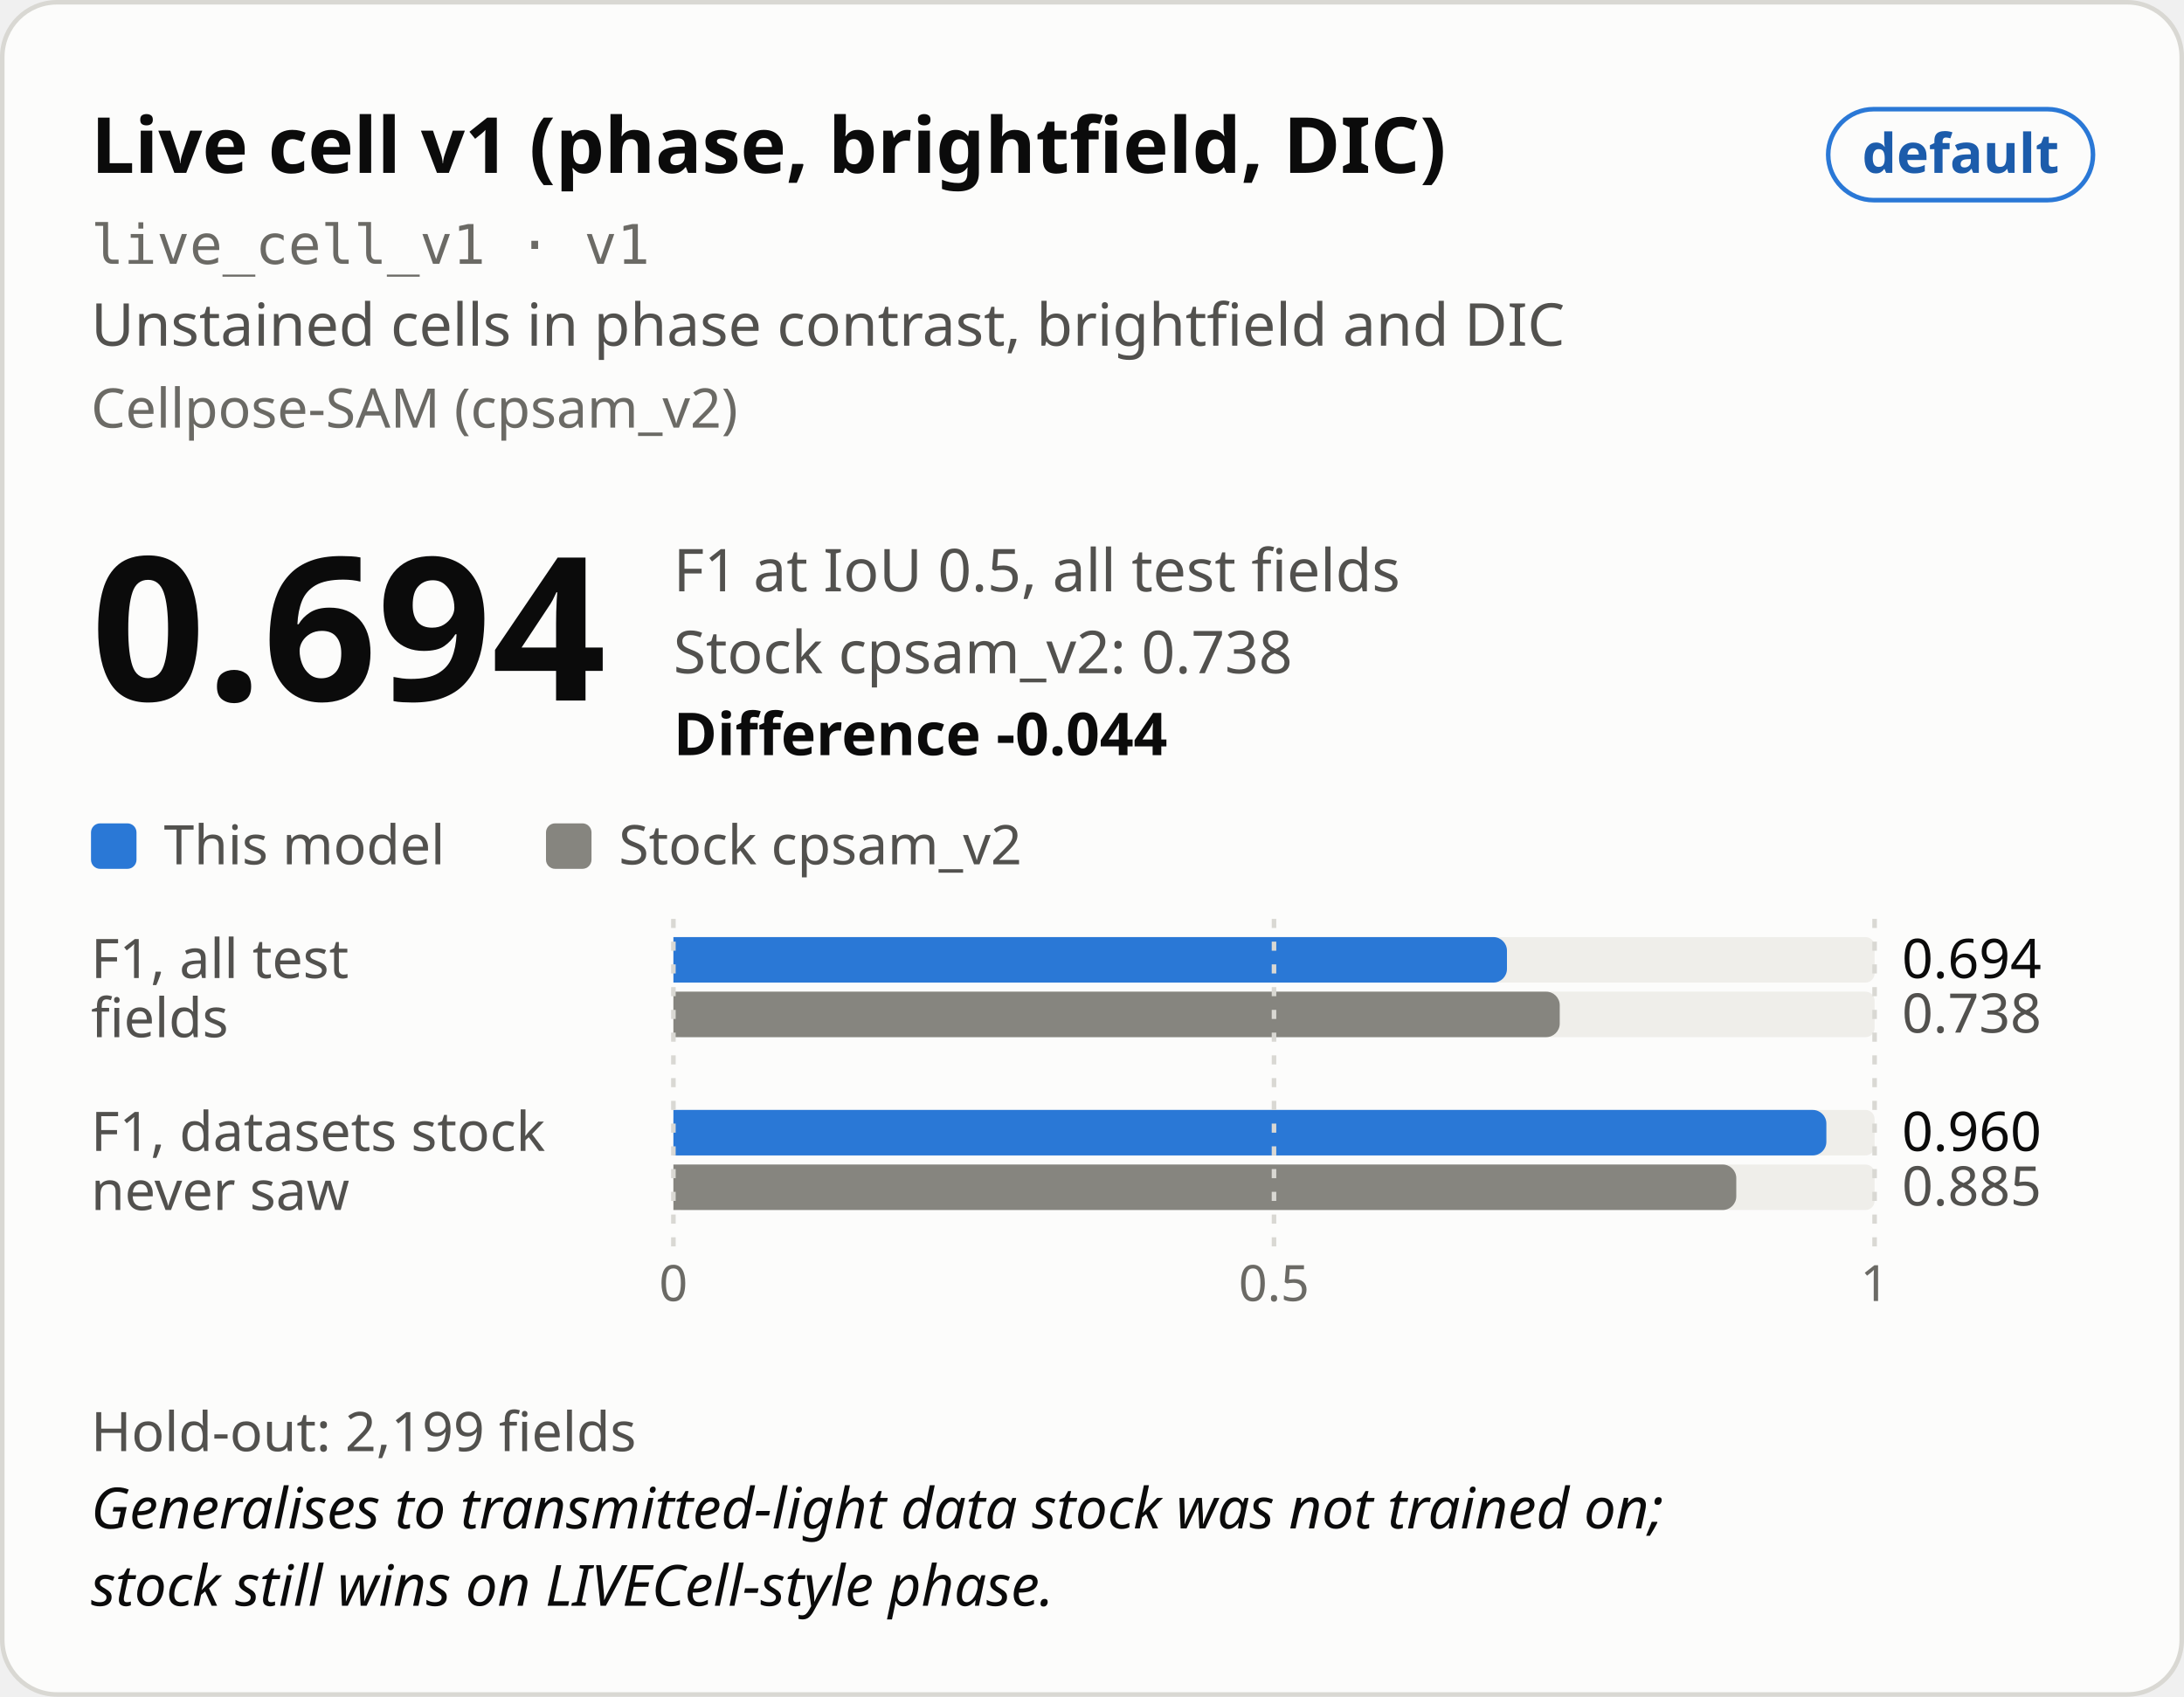
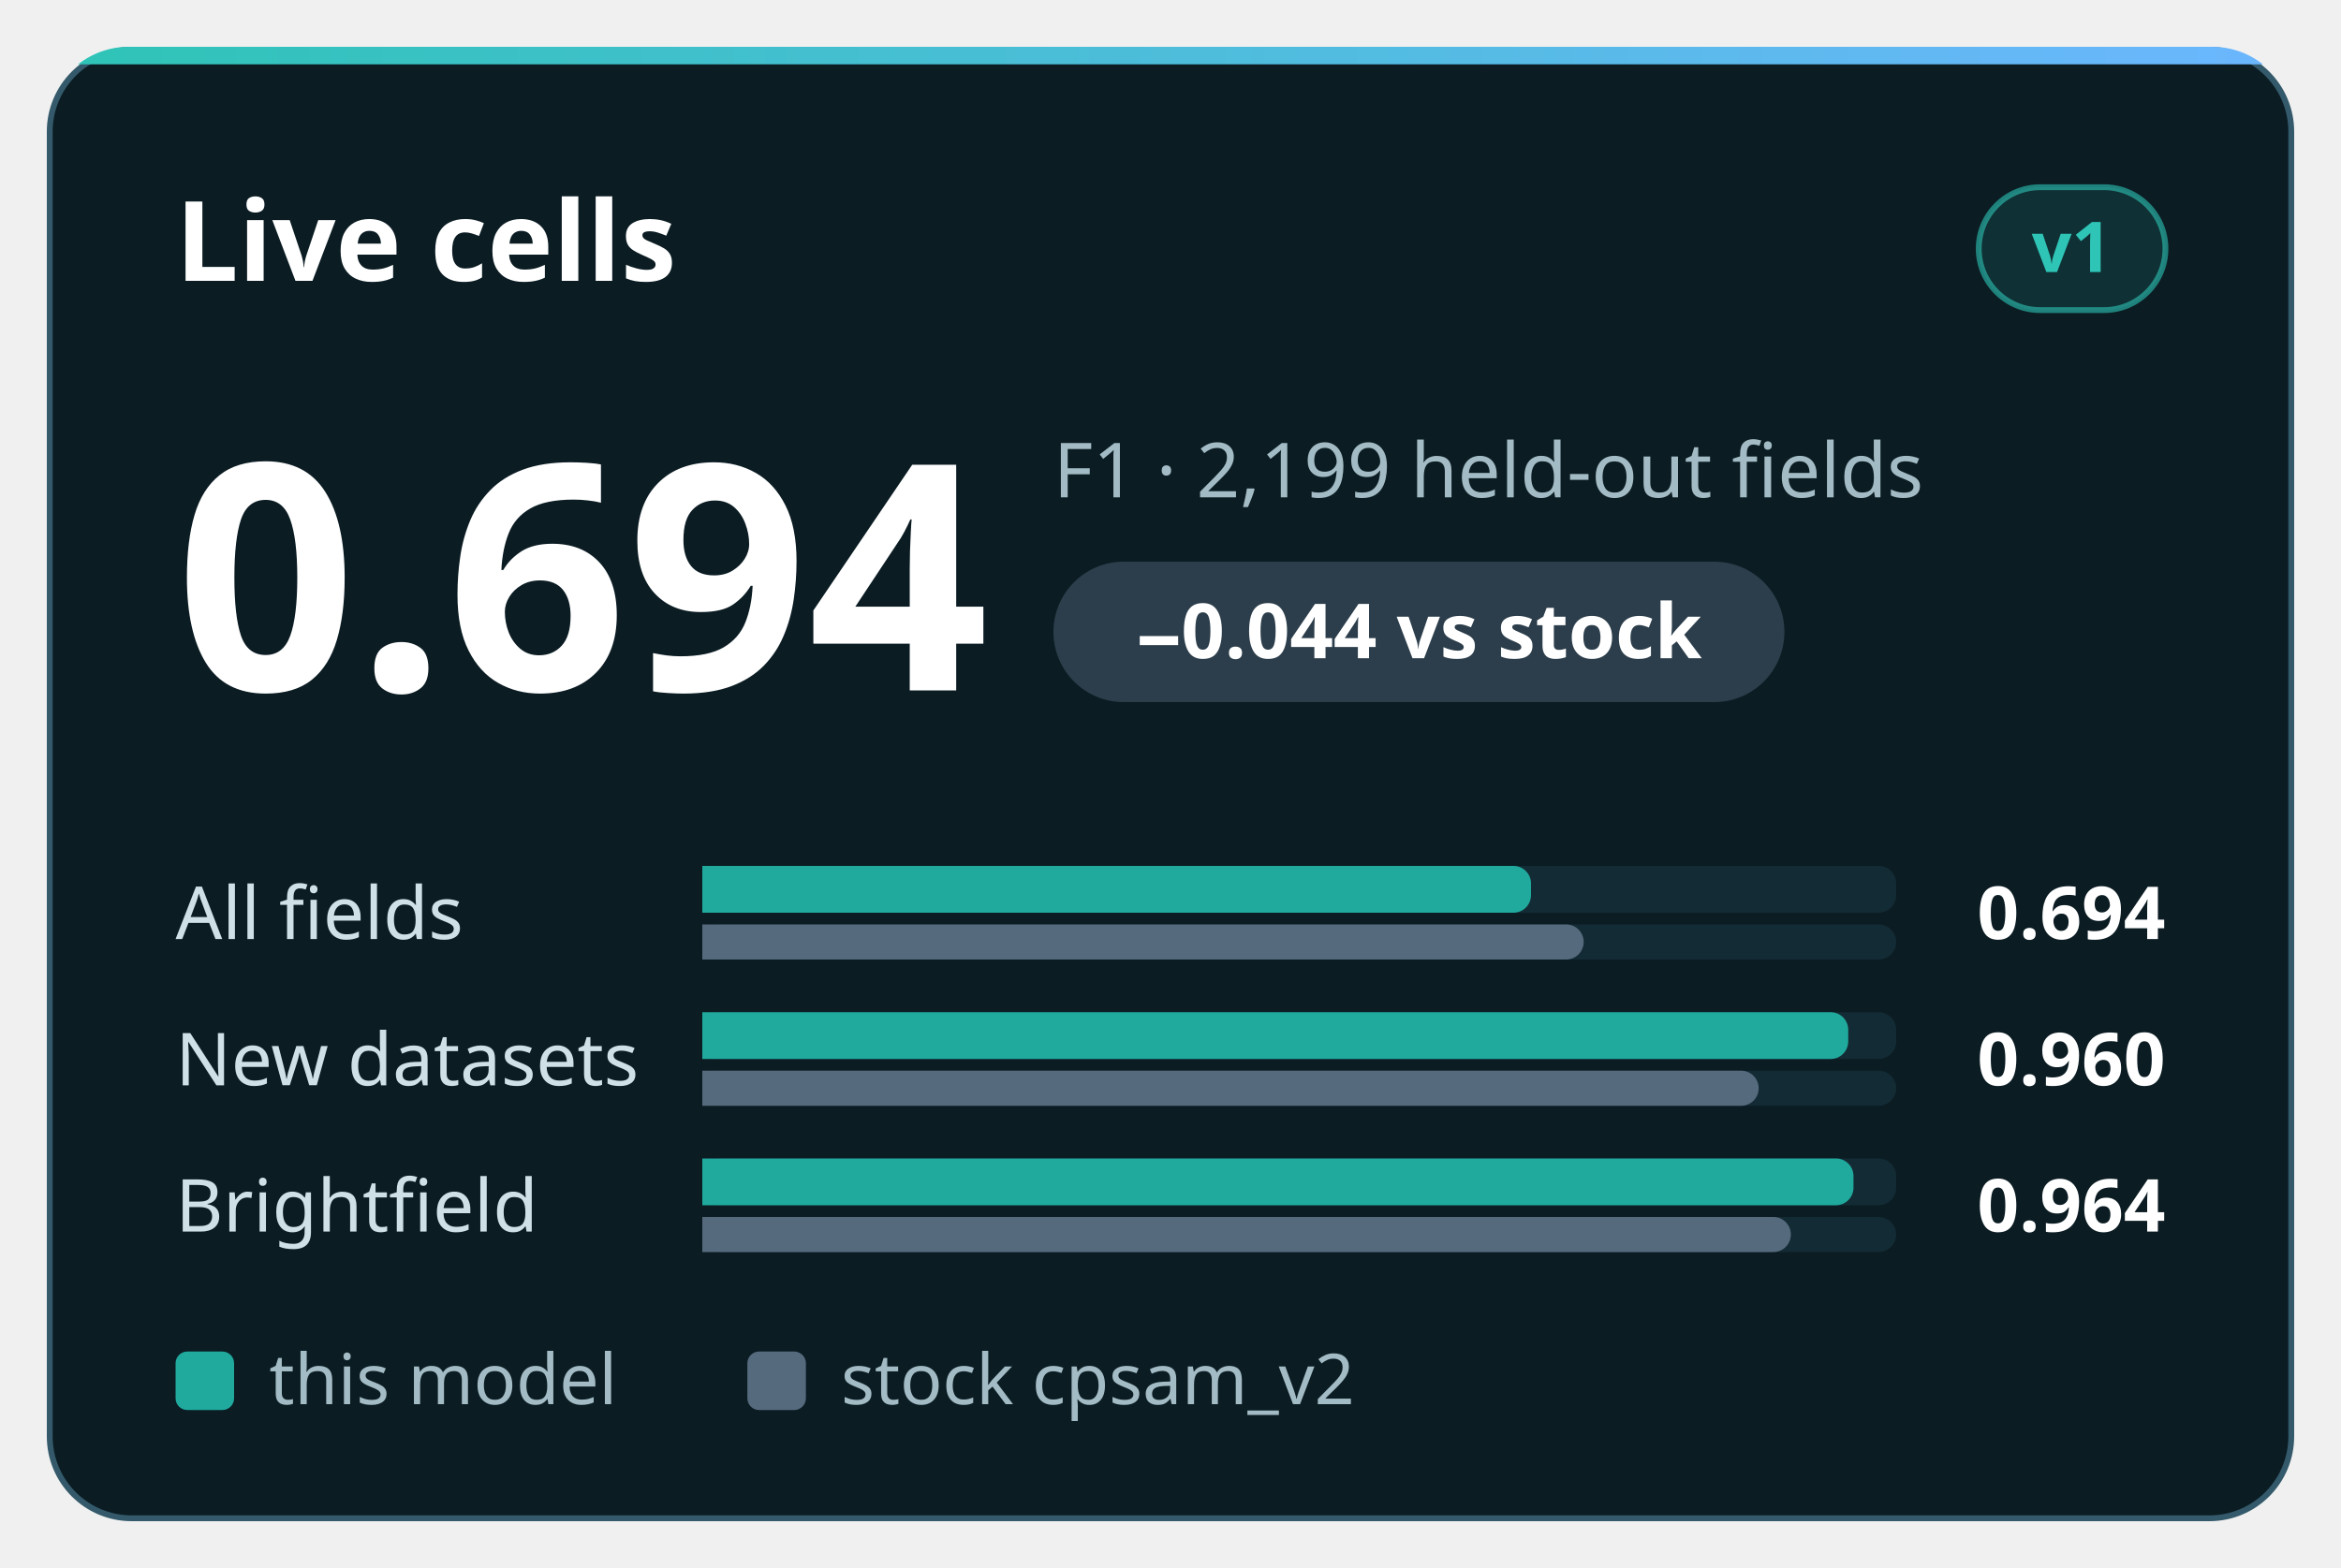
- <svg xmlns="http://www.w3.org/2000/svg" width="480" height="373" viewBox="0 0 480 373" role="img" aria-labelledby="t d">
-   <style>.bg{fill:#fcfcfb;stroke:#d9d8d3}.t1{fill:#0b0b0b}.t2{fill:#52514e}.t3{fill:#6b6a65}.ft{fill:#2a78d6}.va{fill:#86857f}.tr{fill:#efeeea}.ax{stroke:#d9d8d3}.pl{fill:none;stroke:#2a78d6}.pt{fill:#1c5cab}.po{fill:none;stroke:#86857f}.pu{fill:#52514e}@media (prefers-color-scheme: dark){.bg{fill:#1a1a19;stroke:#3a3936}.t1{fill:#f0efec}.t2{fill:#c3c2b7}.t3{fill:#a3a29a}.ft{fill:#3987e5}.va{fill:#7c7b75}.tr{fill:#262624}.ax{stroke:#3a3936}.pl{stroke:#3987e5}.pt{fill:#86b6ef}.po{stroke:#7c7b75}.pu{fill:#c3c2b7}}</style>
-   <rect class="bg" x="0.5" y="0.5" width="479" height="372" rx="12" stroke-width="1" />
-   <text x="20.0" y="38.0" class="t1" font-size="17" font-weight="600" text-anchor="start" font-family="-apple-system, BlinkMacSystemFont, 'Segoe UI', 'Noto Sans', Helvetica, Arial, sans-serif">Live cell v1 (phase, brightfield, DIC)</text>
-   <rect class="pl" x="401.8" y="24" width="58.2" height="20" rx="10" />
-   <text x="430.9" y="38.0" class="pt" font-size="12" font-weight="600" text-anchor="middle" font-family="-apple-system, BlinkMacSystemFont, 'Segoe UI', 'Noto Sans', Helvetica, Arial, sans-serif">default</text>
-   <text x="20.0" y="58.0" class="t3" font-size="12" font-weight="400" text-anchor="start" font-family="ui-monospace, SFMono-Regular, Menlo, Consolas, monospace">live_cell_v1 · v1</text>
-   <text x="20.0" y="76.0" class="t2" font-size="13" font-weight="400" text-anchor="start" font-family="-apple-system, BlinkMacSystemFont, 'Segoe UI', 'Noto Sans', Helvetica, Arial, sans-serif">Unstained cells in phase contrast, brightfield and DIC</text>
-   <text x="20.0" y="94.0" class="t3" font-size="12" font-weight="400" text-anchor="start" font-family="-apple-system, BlinkMacSystemFont, 'Segoe UI', 'Noto Sans', Helvetica, Arial, sans-serif">Cellpose-SAM (cpsam_v2)</text>
-   <text x="20.0" y="154.0" class="t1" font-size="44" font-weight="600" text-anchor="start" font-family="-apple-system, BlinkMacSystemFont, 'Segoe UI', 'Noto Sans', Helvetica, Arial, sans-serif">0.694</text>
-   <text x="148.0" y="130.0" class="t2" font-size="13" font-weight="400" text-anchor="start" font-family="-apple-system, BlinkMacSystemFont, 'Segoe UI', 'Noto Sans', Helvetica, Arial, sans-serif">F1 at IoU 0.5, all test fields</text>
-   <text x="148.0" y="148.0" class="t2" font-size="13" font-weight="400" text-anchor="start" font-family="-apple-system, BlinkMacSystemFont, 'Segoe UI', 'Noto Sans', Helvetica, Arial, sans-serif">Stock cpsam_v2: 0.738</text>
-   <text x="148.0" y="166.0" class="t1" font-size="13" font-weight="600" text-anchor="start" font-family="-apple-system, BlinkMacSystemFont, 'Segoe UI', 'Noto Sans', Helvetica, Arial, sans-serif">Difference -0.044</text>
-   <rect class="ft" x="20" y="181" width="10" height="10" rx="2" />
-   <text x="36.0" y="190.0" class="t2" font-size="12" font-weight="400" text-anchor="start" font-family="-apple-system, BlinkMacSystemFont, 'Segoe UI', 'Noto Sans', Helvetica, Arial, sans-serif">This model</text>
-   <rect class="va" x="120" y="181" width="10" height="10" rx="2" />
-   <text x="136.0" y="190.0" class="t2" font-size="12" font-weight="400" text-anchor="start" font-family="-apple-system, BlinkMacSystemFont, 'Segoe UI', 'Noto Sans', Helvetica, Arial, sans-serif">Stock cpsam_v2</text>
-   <text x="20.0" y="215.0" class="t2" font-size="12" font-weight="400" text-anchor="start" font-family="-apple-system, BlinkMacSystemFont, 'Segoe UI', 'Noto Sans', Helvetica, Arial, sans-serif">F1, all test</text>
-   <text x="20.0" y="228.0" class="t2" font-size="12" font-weight="400" text-anchor="start" font-family="-apple-system, BlinkMacSystemFont, 'Segoe UI', 'Noto Sans', Helvetica, Arial, sans-serif">fields</text>
-   <rect class="tr" x="148" y="206" width="264" height="10" rx="2" />
-   <path class="ft" d="M148.0 206.0h180.2a3.0 3.0 0 0 1 3.0 3.0v4.0a3.0 3.0 0 0 1 -3.0 3.0h-180.2z" />
-   <text x="418.0" y="215.0" class="t1" font-size="12" font-weight="400" text-anchor="start" font-family="-apple-system, BlinkMacSystemFont, 'Segoe UI', 'Noto Sans', Helvetica, Arial, sans-serif">0.694</text>
-   <rect class="tr" x="148" y="218" width="264" height="10" rx="2" />
-   <path class="va" d="M148.0 218.0h191.8a3.0 3.0 0 0 1 3.0 3.0v4.0a3.0 3.0 0 0 1 -3.0 3.0h-191.8z" />
-   <text x="418.0" y="227.0" class="t2" font-size="12" font-weight="400" text-anchor="start" font-family="-apple-system, BlinkMacSystemFont, 'Segoe UI', 'Noto Sans', Helvetica, Arial, sans-serif">0.738</text>
-   <text x="20.0" y="253.0" class="t2" font-size="12" font-weight="400" text-anchor="start" font-family="-apple-system, BlinkMacSystemFont, 'Segoe UI', 'Noto Sans', Helvetica, Arial, sans-serif">F1, datasets stock</text>
-   <text x="20.0" y="266.0" class="t2" font-size="12" font-weight="400" text-anchor="start" font-family="-apple-system, BlinkMacSystemFont, 'Segoe UI', 'Noto Sans', Helvetica, Arial, sans-serif">never saw</text>
-   <rect class="tr" x="148" y="244" width="264" height="10" rx="2" />
-   <path class="ft" d="M148.0 244.0h250.4a3.0 3.0 0 0 1 3.0 3.0v4.0a3.0 3.0 0 0 1 -3.0 3.0h-250.4z" />
-   <text x="418.0" y="253.0" class="t1" font-size="12" font-weight="400" text-anchor="start" font-family="-apple-system, BlinkMacSystemFont, 'Segoe UI', 'Noto Sans', Helvetica, Arial, sans-serif">0.960</text>
-   <rect class="tr" x="148" y="256" width="264" height="10" rx="2" />
-   <path class="va" d="M148.0 256.0h230.6a3.0 3.0 0 0 1 3.0 3.0v4.0a3.0 3.0 0 0 1 -3.0 3.0h-230.6z" />
-   <text x="418.0" y="265.0" class="t2" font-size="12" font-weight="400" text-anchor="start" font-family="-apple-system, BlinkMacSystemFont, 'Segoe UI', 'Noto Sans', Helvetica, Arial, sans-serif">0.885</text>
-   <line class="ax" x1="148.0" y1="202" x2="148.0" y2="274" stroke-width="1" stroke-dasharray="2 3" />
-   <text x="148.0" y="286.0" class="t3" font-size="11" font-weight="400" text-anchor="middle" font-family="-apple-system, BlinkMacSystemFont, 'Segoe UI', 'Noto Sans', Helvetica, Arial, sans-serif">0</text>
-   <line class="ax" x1="280.0" y1="202" x2="280.0" y2="274" stroke-width="1" stroke-dasharray="2 3" />
-   <text x="280.0" y="286.0" class="t3" font-size="11" font-weight="400" text-anchor="middle" font-family="-apple-system, BlinkMacSystemFont, 'Segoe UI', 'Noto Sans', Helvetica, Arial, sans-serif">0.5</text>
-   <line class="ax" x1="412.0" y1="202" x2="412.0" y2="274" stroke-width="1" stroke-dasharray="2 3" />
-   <text x="412.0" y="286.0" class="t3" font-size="11" font-weight="400" text-anchor="middle" font-family="-apple-system, BlinkMacSystemFont, 'Segoe UI', 'Noto Sans', Helvetica, Arial, sans-serif">1</text>
-   <text x="20.0" y="319.0" class="t2" font-size="12" font-weight="400" text-anchor="start" font-family="-apple-system, BlinkMacSystemFont, 'Segoe UI', 'Noto Sans', Helvetica, Arial, sans-serif">Hold-out: 2,199 fields</text>
-   <text x="20.0" y="336.0" class="t1" font-size="12.5" font-weight="400" text-anchor="start" font-family="-apple-system, BlinkMacSystemFont, 'Segoe UI', 'Noto Sans', Helvetica, Arial, sans-serif" font-style="italic">Generalises to transmitted-light data stock was not trained on;</text>
-   <text x="20.0" y="353.0" class="t1" font-size="12.5" font-weight="400" text-anchor="start" font-family="-apple-system, BlinkMacSystemFont, 'Segoe UI', 'Noto Sans', Helvetica, Arial, sans-serif" font-style="italic">stock still wins on LIVECell-style phase.</text>
+ <svg xmlns="http://www.w3.org/2000/svg" width="400" height="268" viewBox="0 0 400 268" role="img" aria-labelledby="t d">
+   <style>.card{fill:#0b1c23;stroke:#33596a}.i1{fill:#ffffff}.i2{fill:#cfe0e6}.i3{fill:#a3bbc4}.m{fill:#20aa9e}.b{fill:#566a7e}.tr{fill:#132b34}.tag{fill:#2ec4b6;fill-opacity:.12;stroke:#2ec4b6;stroke-opacity:.6}.tagt{fill:#2ec4b6}.up{fill:#20aa9e;fill-opacity:.28}.dn{fill:#566a7e;fill-opacity:.45}.na{fill:none;stroke:#33596a}text{font-family:-apple-system, BlinkMacSystemFont, 'Segoe UI', 'Noto Sans', Helvetica, Arial, sans-serif}</style>
+   <defs>
+     <linearGradient id="glive_cell_v1" x1="0" x2="1" y1="0" y2="0">
+       <stop offset="0" stop-color="#2ec4b6" />
+       <stop offset="1" stop-color="#6cb6ff" />
+     </linearGradient>
+     <clipPath id="clive_cell_v1">
+       <rect x="8" y="8" width="384" height="252" rx="14" />
+     </clipPath>
+   </defs>
+   <rect class="card" x="8.5" y="8.5" width="383" height="251" rx="14" stroke-width="1" />
+   <rect x="8" y="8" width="384" height="3" fill="url(#glive_cell_v1)" clip-path="url(#clive_cell_v1)" />
+   <rect class="tag" x="338.1" y="32" width="31.9" height="21" rx="10.5" />
+   <text x="354.0" y="46.5" class="tagt" font-size="12" font-weight="600" text-anchor="middle">v1</text>
+   <text x="30.0" y="48.0" class="i1" font-size="19" font-weight="600" text-anchor="start">Live cells</text>
+   <text x="30.0" y="118.0" class="i1" font-size="54" font-weight="600" text-anchor="start">0.694</text>
+   <text x="180.0" y="85.0" class="i3" font-size="13" font-weight="400" text-anchor="start">F1 · 2,199 held-out fields</text>
+   <rect class="dn" x="180" y="96" width="124.9" height="24" rx="12" />
+   <text x="242.5" y="112.5" class="i1" font-size="13" font-weight="600" text-anchor="middle">−0.044 vs stock</text>
+   <text x="30.0" y="160.5" class="i2" font-size="12.5" font-weight="400" text-anchor="start">All fields</text>
+   <rect class="tr" x="120" y="148" width="204" height="8" rx="3" />
+   <path class="m" d="M120.0 148.0h138.6a3 3 0 0 1 3 3v2.0a3 3 0 0 1 -3 3h-138.6z" />
+   <rect class="tr" x="120" y="158" width="204" height="6" rx="3" />
+   <path class="b" d="M120.0 158.0h147.6a3 3 0 0 1 3 3v0.0a3 3 0 0 1 -3 3h-147.6z" />
+   <text x="370.0" y="160.5" class="i1" font-size="12.5" font-weight="600" text-anchor="end">0.694</text>
+   <text x="30.0" y="185.5" class="i2" font-size="12.5" font-weight="400" text-anchor="start">New datasets</text>
+   <rect class="tr" x="120" y="173" width="204" height="8" rx="3" />
+   <path class="m" d="M120.0 173.0h192.8a3 3 0 0 1 3 3v2.0a3 3 0 0 1 -3 3h-192.8z" />
+   <rect class="tr" x="120" y="183" width="204" height="6" rx="3" />
+   <path class="b" d="M120.0 183.0h177.5a3 3 0 0 1 3 3v0.0a3 3 0 0 1 -3 3h-177.5z" />
+   <text x="370.0" y="185.5" class="i1" font-size="12.5" font-weight="600" text-anchor="end">0.960</text>
+   <text x="30.0" y="210.5" class="i2" font-size="12.5" font-weight="400" text-anchor="start">Brightfield</text>
+   <rect class="tr" x="120" y="198" width="204" height="8" rx="3" />
+   <path class="m" d="M120.0 198.0h193.7a3 3 0 0 1 3 3v2.0a3 3 0 0 1 -3 3h-193.7z" />
+   <rect class="tr" x="120" y="208" width="204" height="6" rx="3" />
+   <path class="b" d="M120.0 208.0h183.0a3 3 0 0 1 3 3v0.0a3 3 0 0 1 -3 3h-183.0z" />
+   <text x="370.0" y="210.5" class="i1" font-size="12.5" font-weight="600" text-anchor="end">0.964</text>
+   <rect class="m" x="30" y="231" width="10" height="10" rx="2" />
+   <text x="46.0" y="240.0" class="i3" font-size="12" font-weight="400" text-anchor="start">this model</text>
+   <rect class="b" x="127.7" y="231" width="10" height="10" rx="2" />
+   <text x="143.7" y="240.0" class="i3" font-size="12" font-weight="400" text-anchor="start">stock cpsam_v2</text>
</svg>
